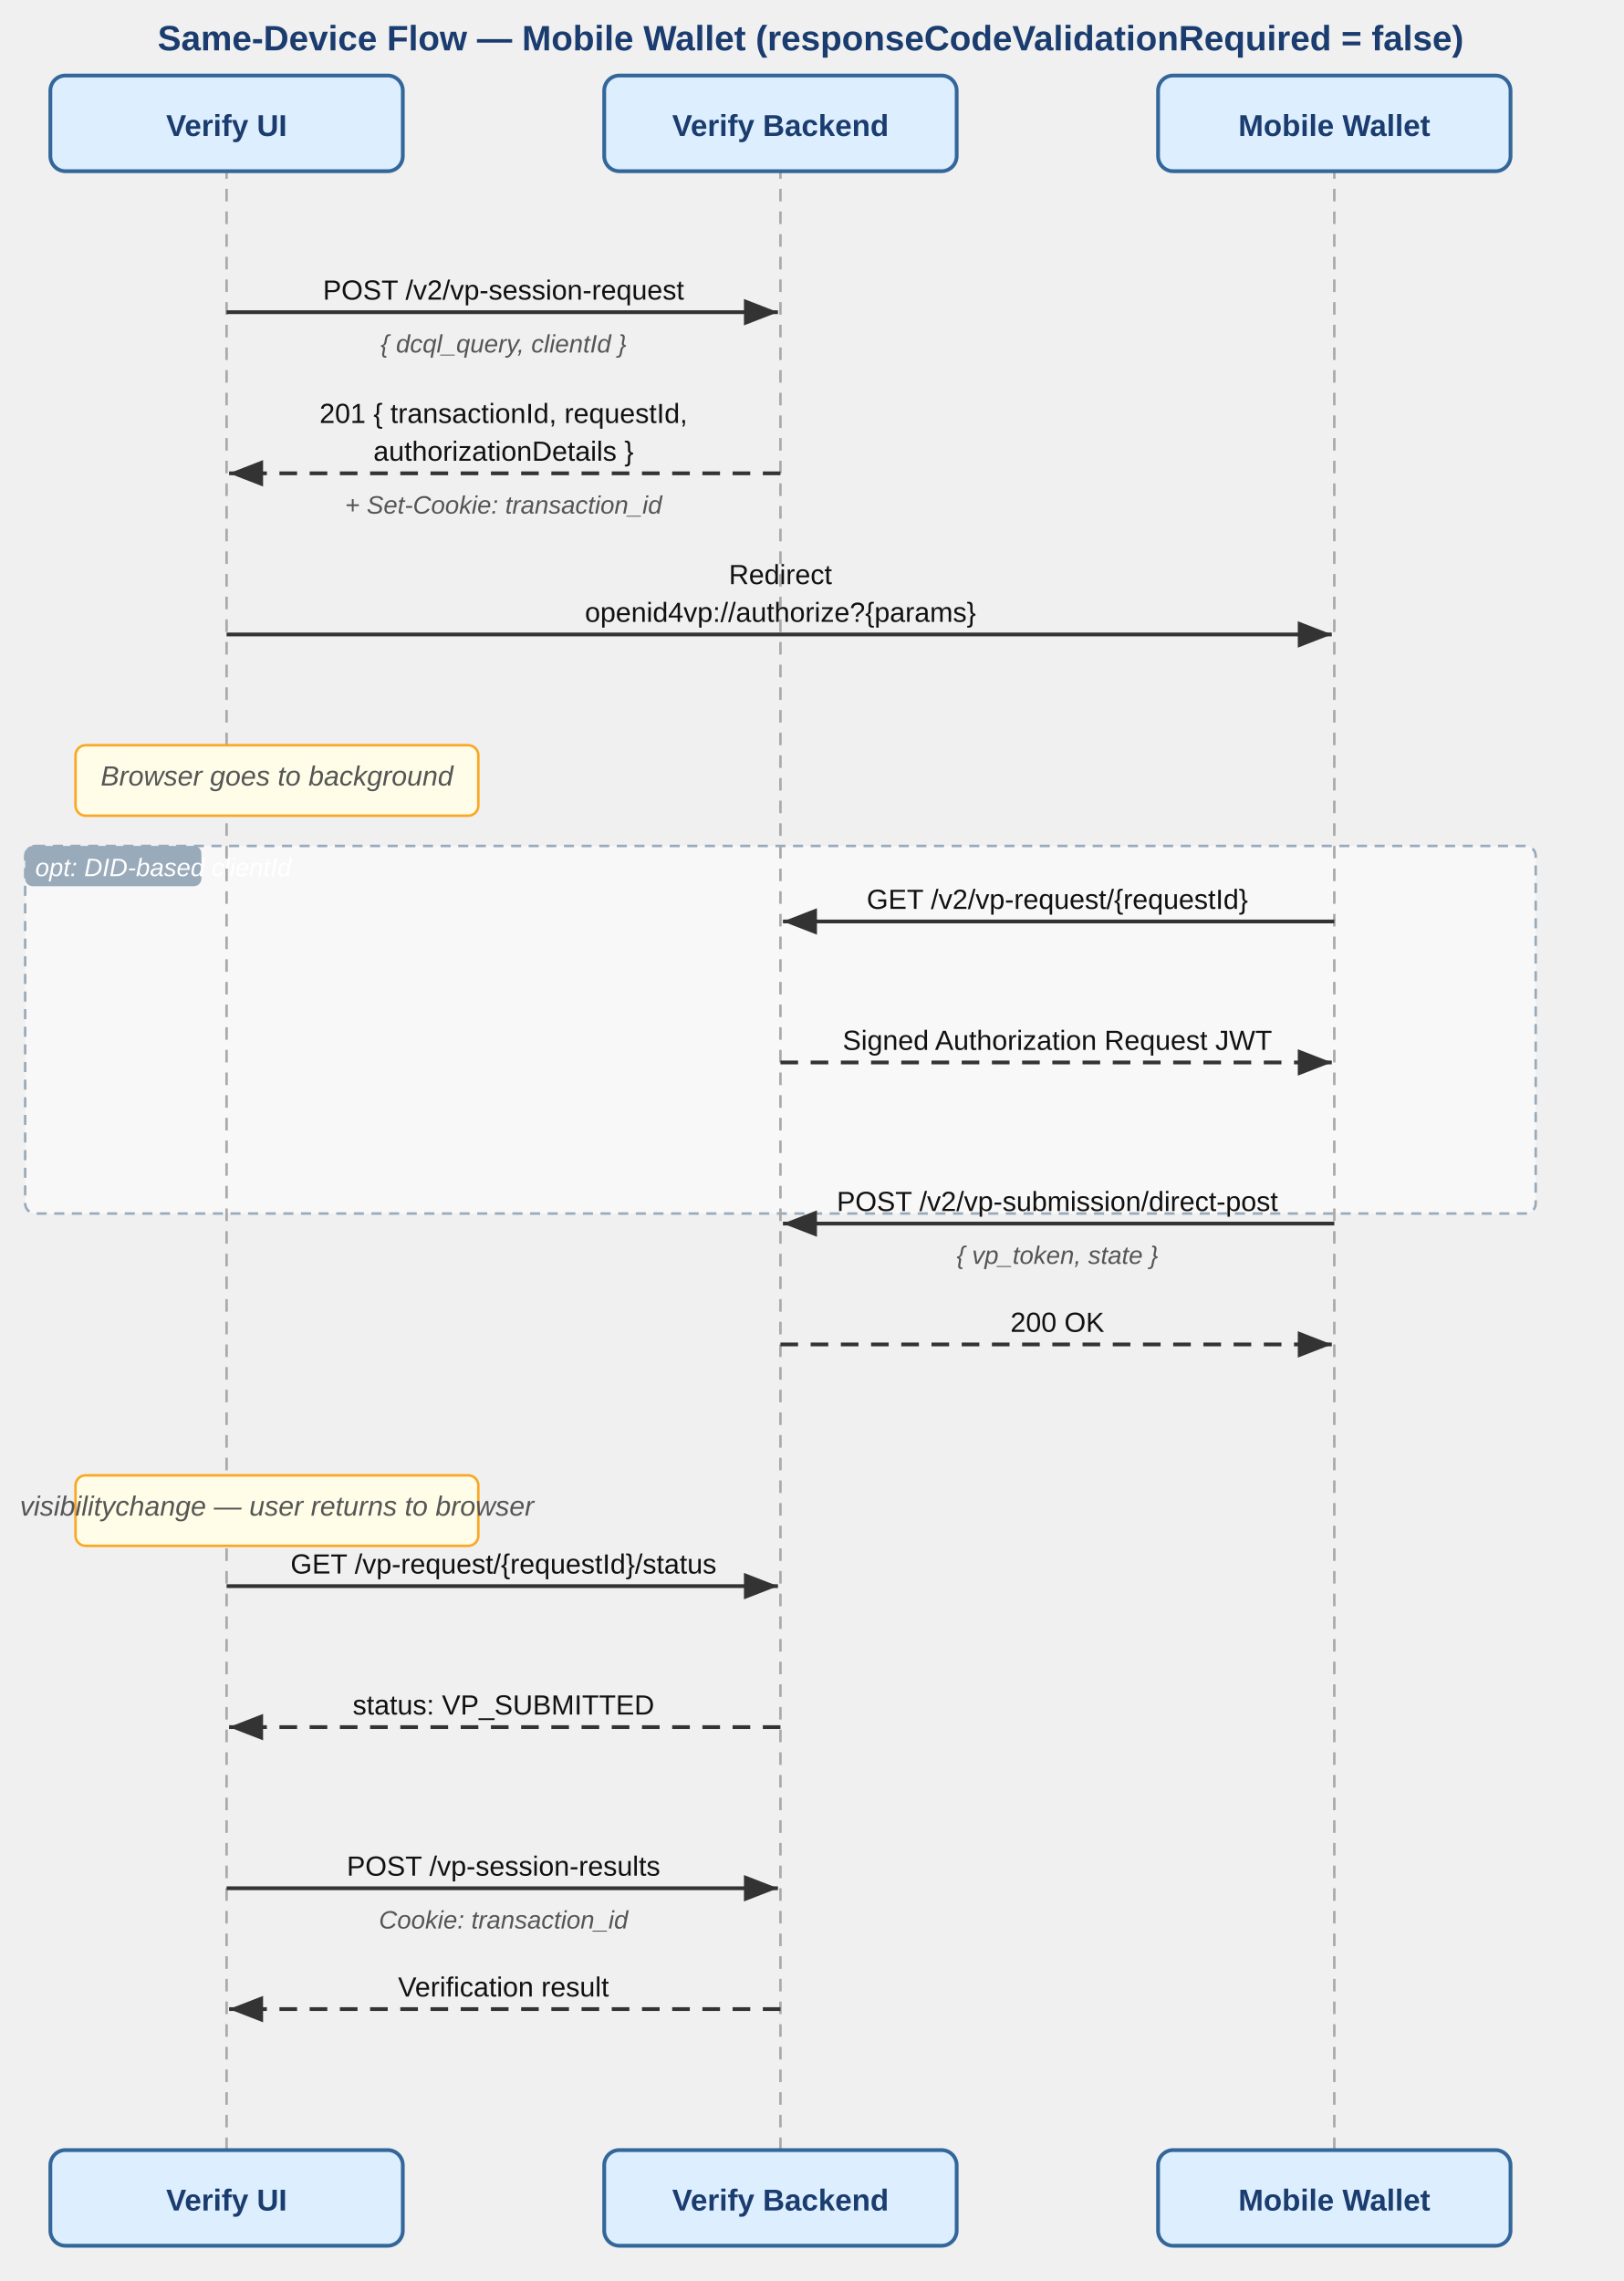
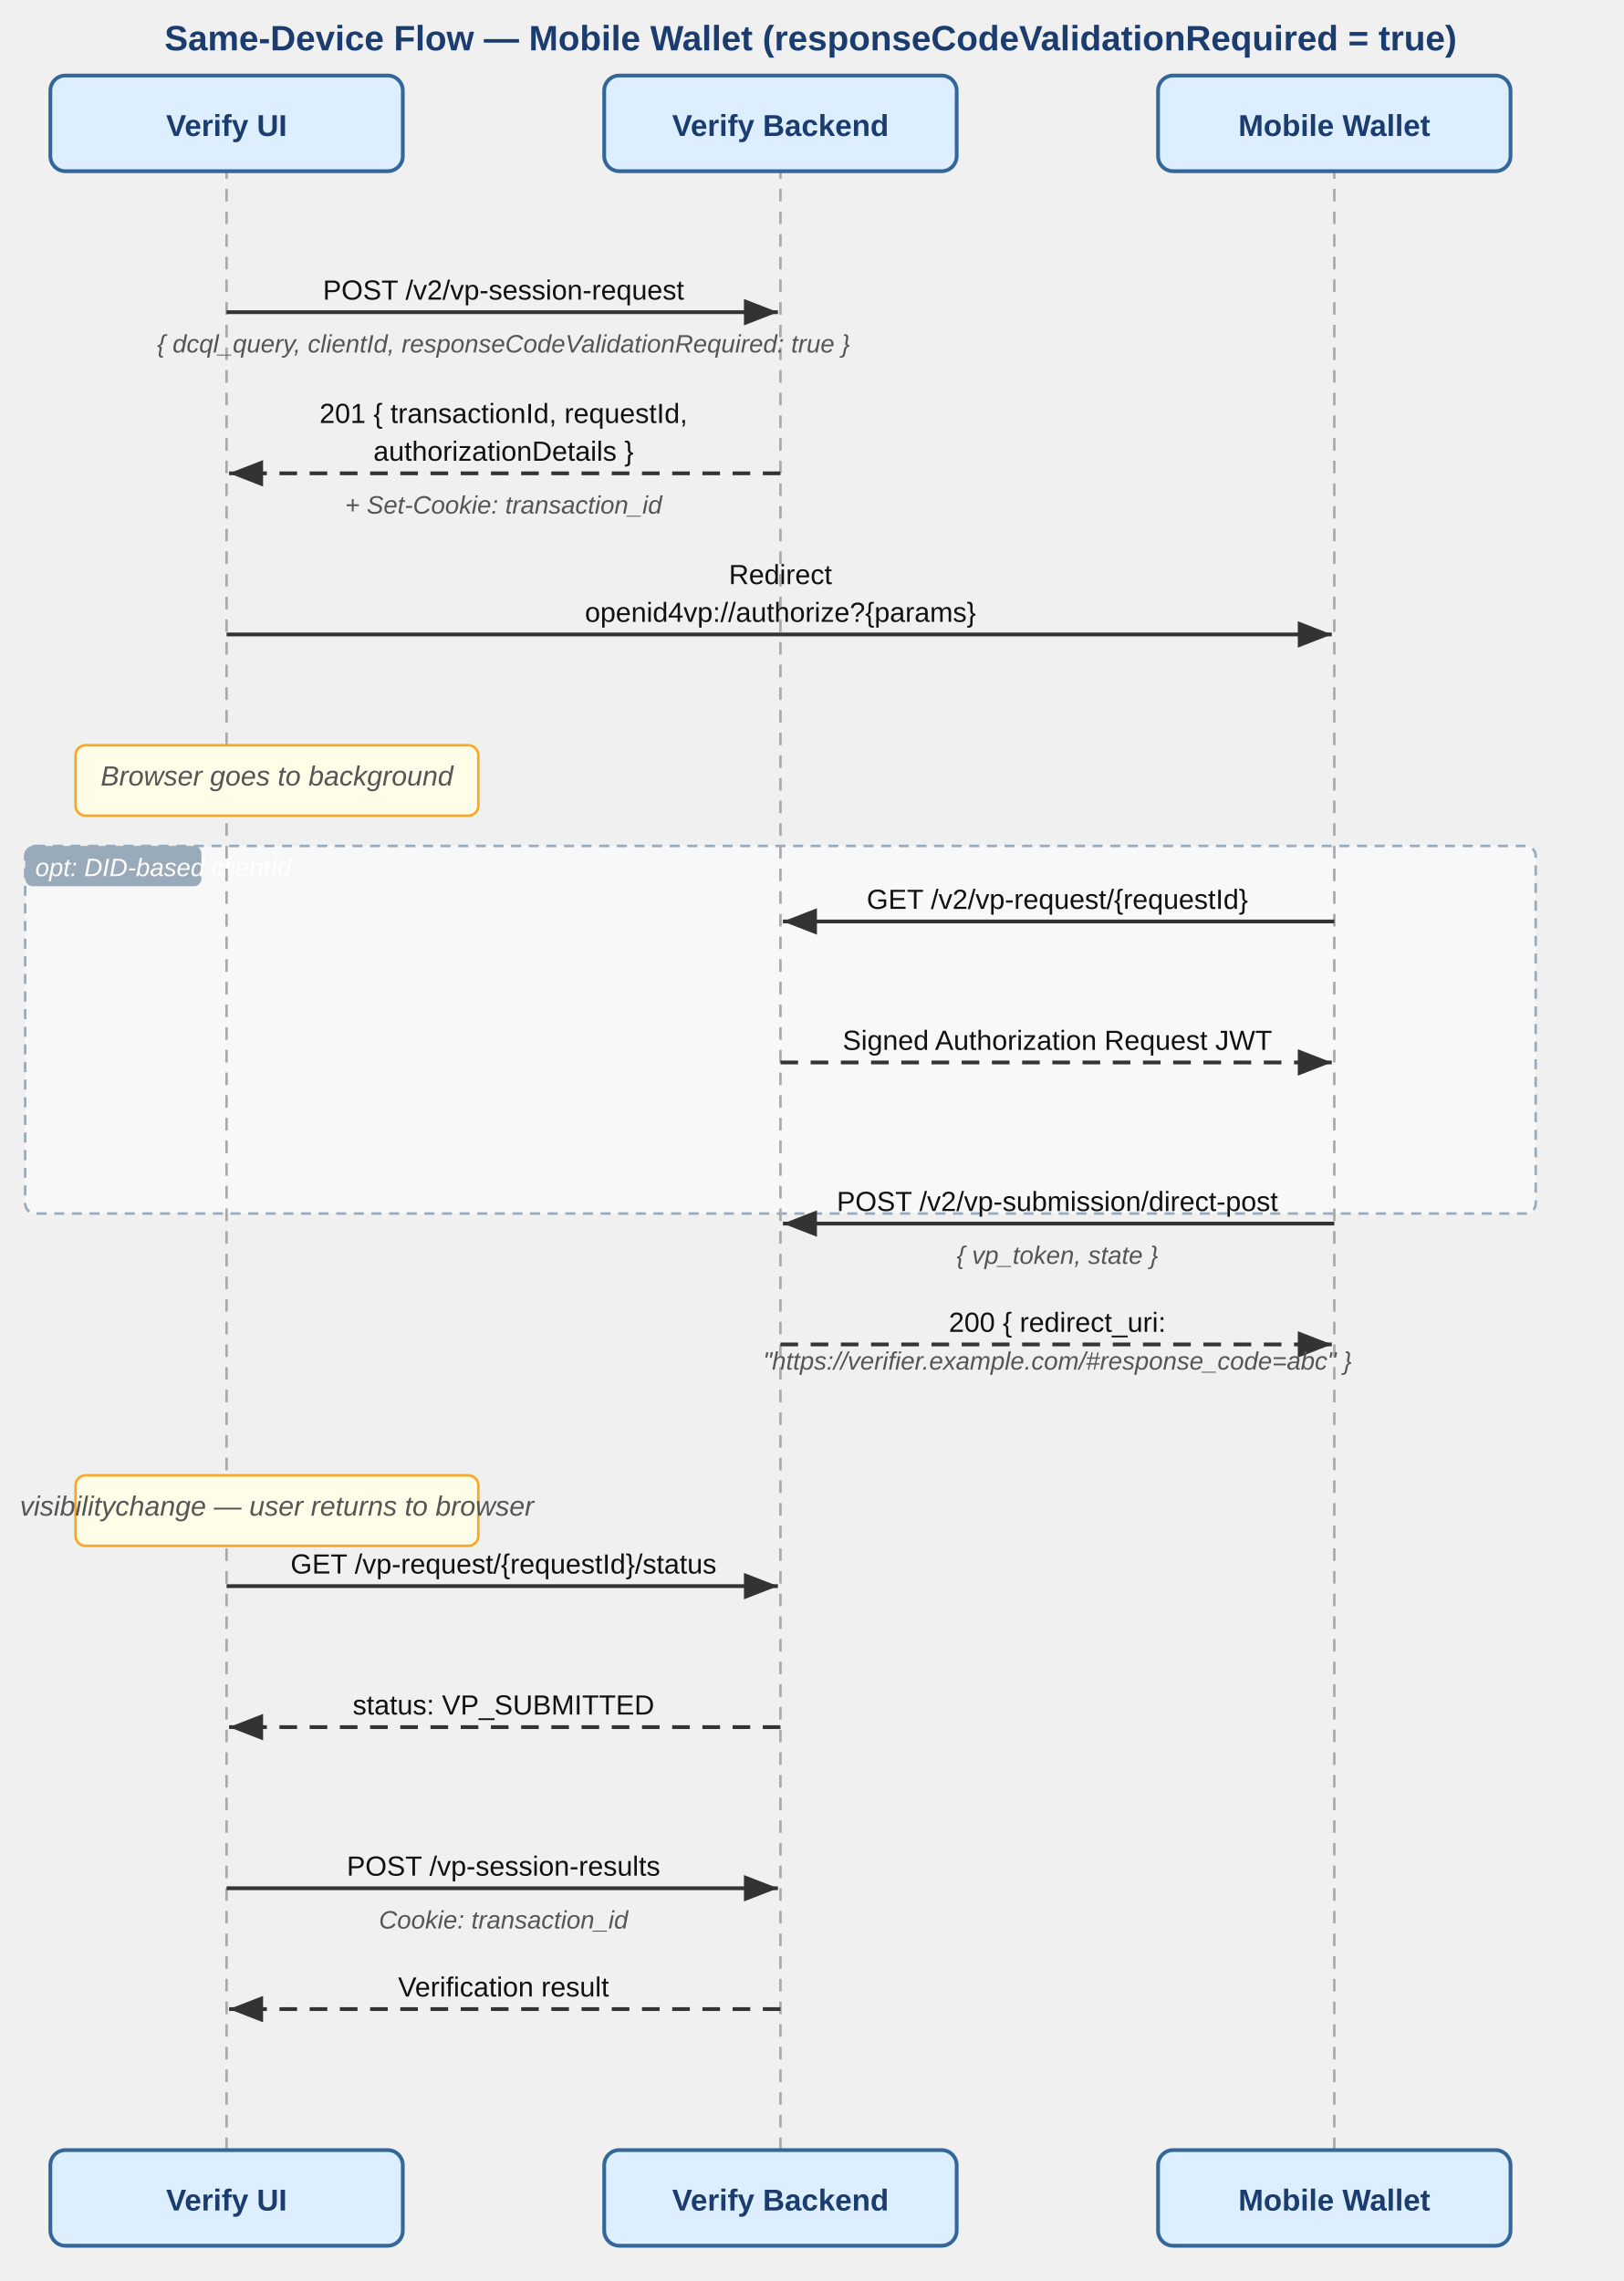
<svg xmlns="http://www.w3.org/2000/svg" width="645" height="906" style="font-family: Arial, sans-serif; font-size: 12px; background: #fff;">
  <defs>
    <marker id="arr" markerWidth="9" markerHeight="7" refX="9" refY="3.5" orient="auto">
      <polygon points="0 0,9 3.5,0 7" fill="#333" />
    </marker>
    <marker id="arrd" markerWidth="9" markerHeight="7" refX="9" refY="3.5" orient="auto">
      <polygon points="0 0,9 3.5,0 7" fill="#333" />
    </marker>
  </defs>
-   <text x="322" y="20" text-anchor="middle" font-size="14" font-weight="bold" fill="#1a3c6e">Same-Device Flow — Mobile Wallet  (responseCodeValidationRequired = false)</text>
+   <text x="322" y="20" text-anchor="middle" font-size="14" font-weight="bold" fill="#1a3c6e">Same-Device Flow — Mobile Wallet  (responseCodeValidationRequired = true)</text>
  <rect x="10" y="336" width="600" height="146" rx="4" fill="#f8f8f8" stroke="#9ab" stroke-width="1" stroke-dasharray="4,3" />
  <rect x="10" y="336" width="70" height="16" rx="3" fill="#9ab" />
  <text x="14" y="348" font-size="10" fill="#fff" font-style="italic">opt: DID-based clientId</text>
  <line x1="90" y1="66" x2="90" y2="854" stroke="#aaa" stroke-width="1" stroke-dasharray="5,4" />
  <rect x="20" y="30" width="140" height="38" rx="6" fill="#ddeeff" stroke="#336699" stroke-width="1.5" />
  <text x="90" y="54" text-anchor="middle" font-weight="bold" fill="#1a3c6e" font-size="12">Verify UI</text>
  <rect x="20" y="854" width="140" height="38" rx="6" fill="#ddeeff" stroke="#336699" stroke-width="1.5" />
  <text x="90" y="878" text-anchor="middle" font-weight="bold" fill="#1a3c6e" font-size="12">Verify UI</text>
  <line x1="310" y1="66" x2="310" y2="854" stroke="#aaa" stroke-width="1" stroke-dasharray="5,4" />
  <rect x="240" y="30" width="140" height="38" rx="6" fill="#ddeeff" stroke="#336699" stroke-width="1.5" />
  <text x="310" y="54" text-anchor="middle" font-weight="bold" fill="#1a3c6e" font-size="12">Verify Backend</text>
  <rect x="240" y="854" width="140" height="38" rx="6" fill="#ddeeff" stroke="#336699" stroke-width="1.5" />
  <text x="310" y="878" text-anchor="middle" font-weight="bold" fill="#1a3c6e" font-size="12">Verify Backend</text>
  <line x1="530" y1="66" x2="530" y2="854" stroke="#aaa" stroke-width="1" stroke-dasharray="5,4" />
  <rect x="460" y="30" width="140" height="38" rx="6" fill="#ddeeff" stroke="#336699" stroke-width="1.5" />
  <text x="530" y="54" text-anchor="middle" font-weight="bold" fill="#1a3c6e" font-size="12">Mobile Wallet</text>
  <rect x="460" y="854" width="140" height="38" rx="6" fill="#ddeeff" stroke="#336699" stroke-width="1.5" />
  <text x="530" y="878" text-anchor="middle" font-weight="bold" fill="#1a3c6e" font-size="12">Mobile Wallet</text>
  <line x1="90" y1="124" x2="309" y2="124" stroke="#333" stroke-width="1.5" marker-end="url(#arr)" />
  <text x="200" y="119" text-anchor="middle" font-size="11" fill="#111">POST /v2/vp-session-request</text>
-   <text x="200" y="140" text-anchor="middle" font-size="10" fill="#555" font-style="italic">{ dcql_query, clientId }</text>
+   <text x="200" y="140" text-anchor="middle" font-size="10" fill="#555" font-style="italic">{ dcql_query, clientId, responseCodeValidationRequired: true }</text>
  <line x1="310" y1="188" x2="91" y2="188" stroke="#333" stroke-width="1.5" stroke-dasharray="7,5" marker-end="url(#arr)" />
  <text x="200" y="168" text-anchor="middle" font-size="11" fill="#111">201 { transactionId, requestId,</text>
  <text x="200" y="183" text-anchor="middle" font-size="11" fill="#111">authorizationDetails }</text>
  <text x="200" y="204" text-anchor="middle" font-size="10" fill="#555" font-style="italic">+ Set-Cookie: transaction_id</text>
  <line x1="90" y1="252" x2="529" y2="252" stroke="#333" stroke-width="1.5" marker-end="url(#arr)" />
  <text x="310" y="232" text-anchor="middle" font-size="11" fill="#111">Redirect</text>
  <text x="310" y="247" text-anchor="middle" font-size="11" fill="#111">openid4vp://authorize?{params}</text>
  <rect x="30" y="296" width="160" height="28" rx="4" fill="#fffde7" stroke="#f9a825" stroke-width="1" />
  <text x="110" y="312" text-anchor="middle" font-size="11" fill="#555" font-style="italic">Browser goes to background</text>
  <line x1="530" y1="366" x2="311" y2="366" stroke="#333" stroke-width="1.5" marker-end="url(#arr)" />
  <text x="420" y="361" text-anchor="middle" font-size="11" fill="#111">GET /v2/vp-request/{requestId}</text>
  <line x1="310" y1="422" x2="529" y2="422" stroke="#333" stroke-width="1.5" stroke-dasharray="7,5" marker-end="url(#arr)" />
  <text x="420" y="417" text-anchor="middle" font-size="11" fill="#111">Signed Authorization Request JWT</text>
  <line x1="530" y1="486" x2="311" y2="486" stroke="#333" stroke-width="1.5" marker-end="url(#arr)" />
  <text x="420" y="481" text-anchor="middle" font-size="11" fill="#111">POST /v2/vp-submission/direct-post</text>
  <text x="420" y="502" text-anchor="middle" font-size="10" fill="#555" font-style="italic">{ vp_token, state }</text>
  <line x1="310" y1="534" x2="529" y2="534" stroke="#333" stroke-width="1.5" stroke-dasharray="7,5" marker-end="url(#arr)" />
-   <text x="420" y="529" text-anchor="middle" font-size="11" fill="#111">200 OK</text>
+   <text x="420" y="529" text-anchor="middle" font-size="11" fill="#111">200 { redirect_uri:</text>
+   <text x="420" y="544" text-anchor="middle" font-size="10" fill="#555" font-style="italic">"https://verifier.example.com/#response_code=abc" }</text>
  <rect x="30" y="586" width="160" height="28" rx="4" fill="#fffde7" stroke="#f9a825" stroke-width="1" />
  <text x="110" y="602" text-anchor="middle" font-size="11" fill="#555" font-style="italic">visibilitychange — user returns to browser</text>
  <line x1="90" y1="630" x2="309" y2="630" stroke="#333" stroke-width="1.5" marker-end="url(#arr)" />
  <text x="200" y="625" text-anchor="middle" font-size="11" fill="#111">GET /vp-request/{requestId}/status</text>
  <line x1="310" y1="686" x2="91" y2="686" stroke="#333" stroke-width="1.5" stroke-dasharray="7,5" marker-end="url(#arr)" />
  <text x="200" y="681" text-anchor="middle" font-size="11" fill="#111">status: VP_SUBMITTED</text>
  <line x1="90" y1="750" x2="309" y2="750" stroke="#333" stroke-width="1.5" marker-end="url(#arr)" />
  <text x="200" y="745" text-anchor="middle" font-size="11" fill="#111">POST /vp-session-results</text>
  <text x="200" y="766" text-anchor="middle" font-size="10" fill="#555" font-style="italic">Cookie: transaction_id</text>
  <line x1="310" y1="798" x2="91" y2="798" stroke="#333" stroke-width="1.5" stroke-dasharray="7,5" marker-end="url(#arr)" />
  <text x="200" y="793" text-anchor="middle" font-size="11" fill="#111">Verification result</text>
</svg>
